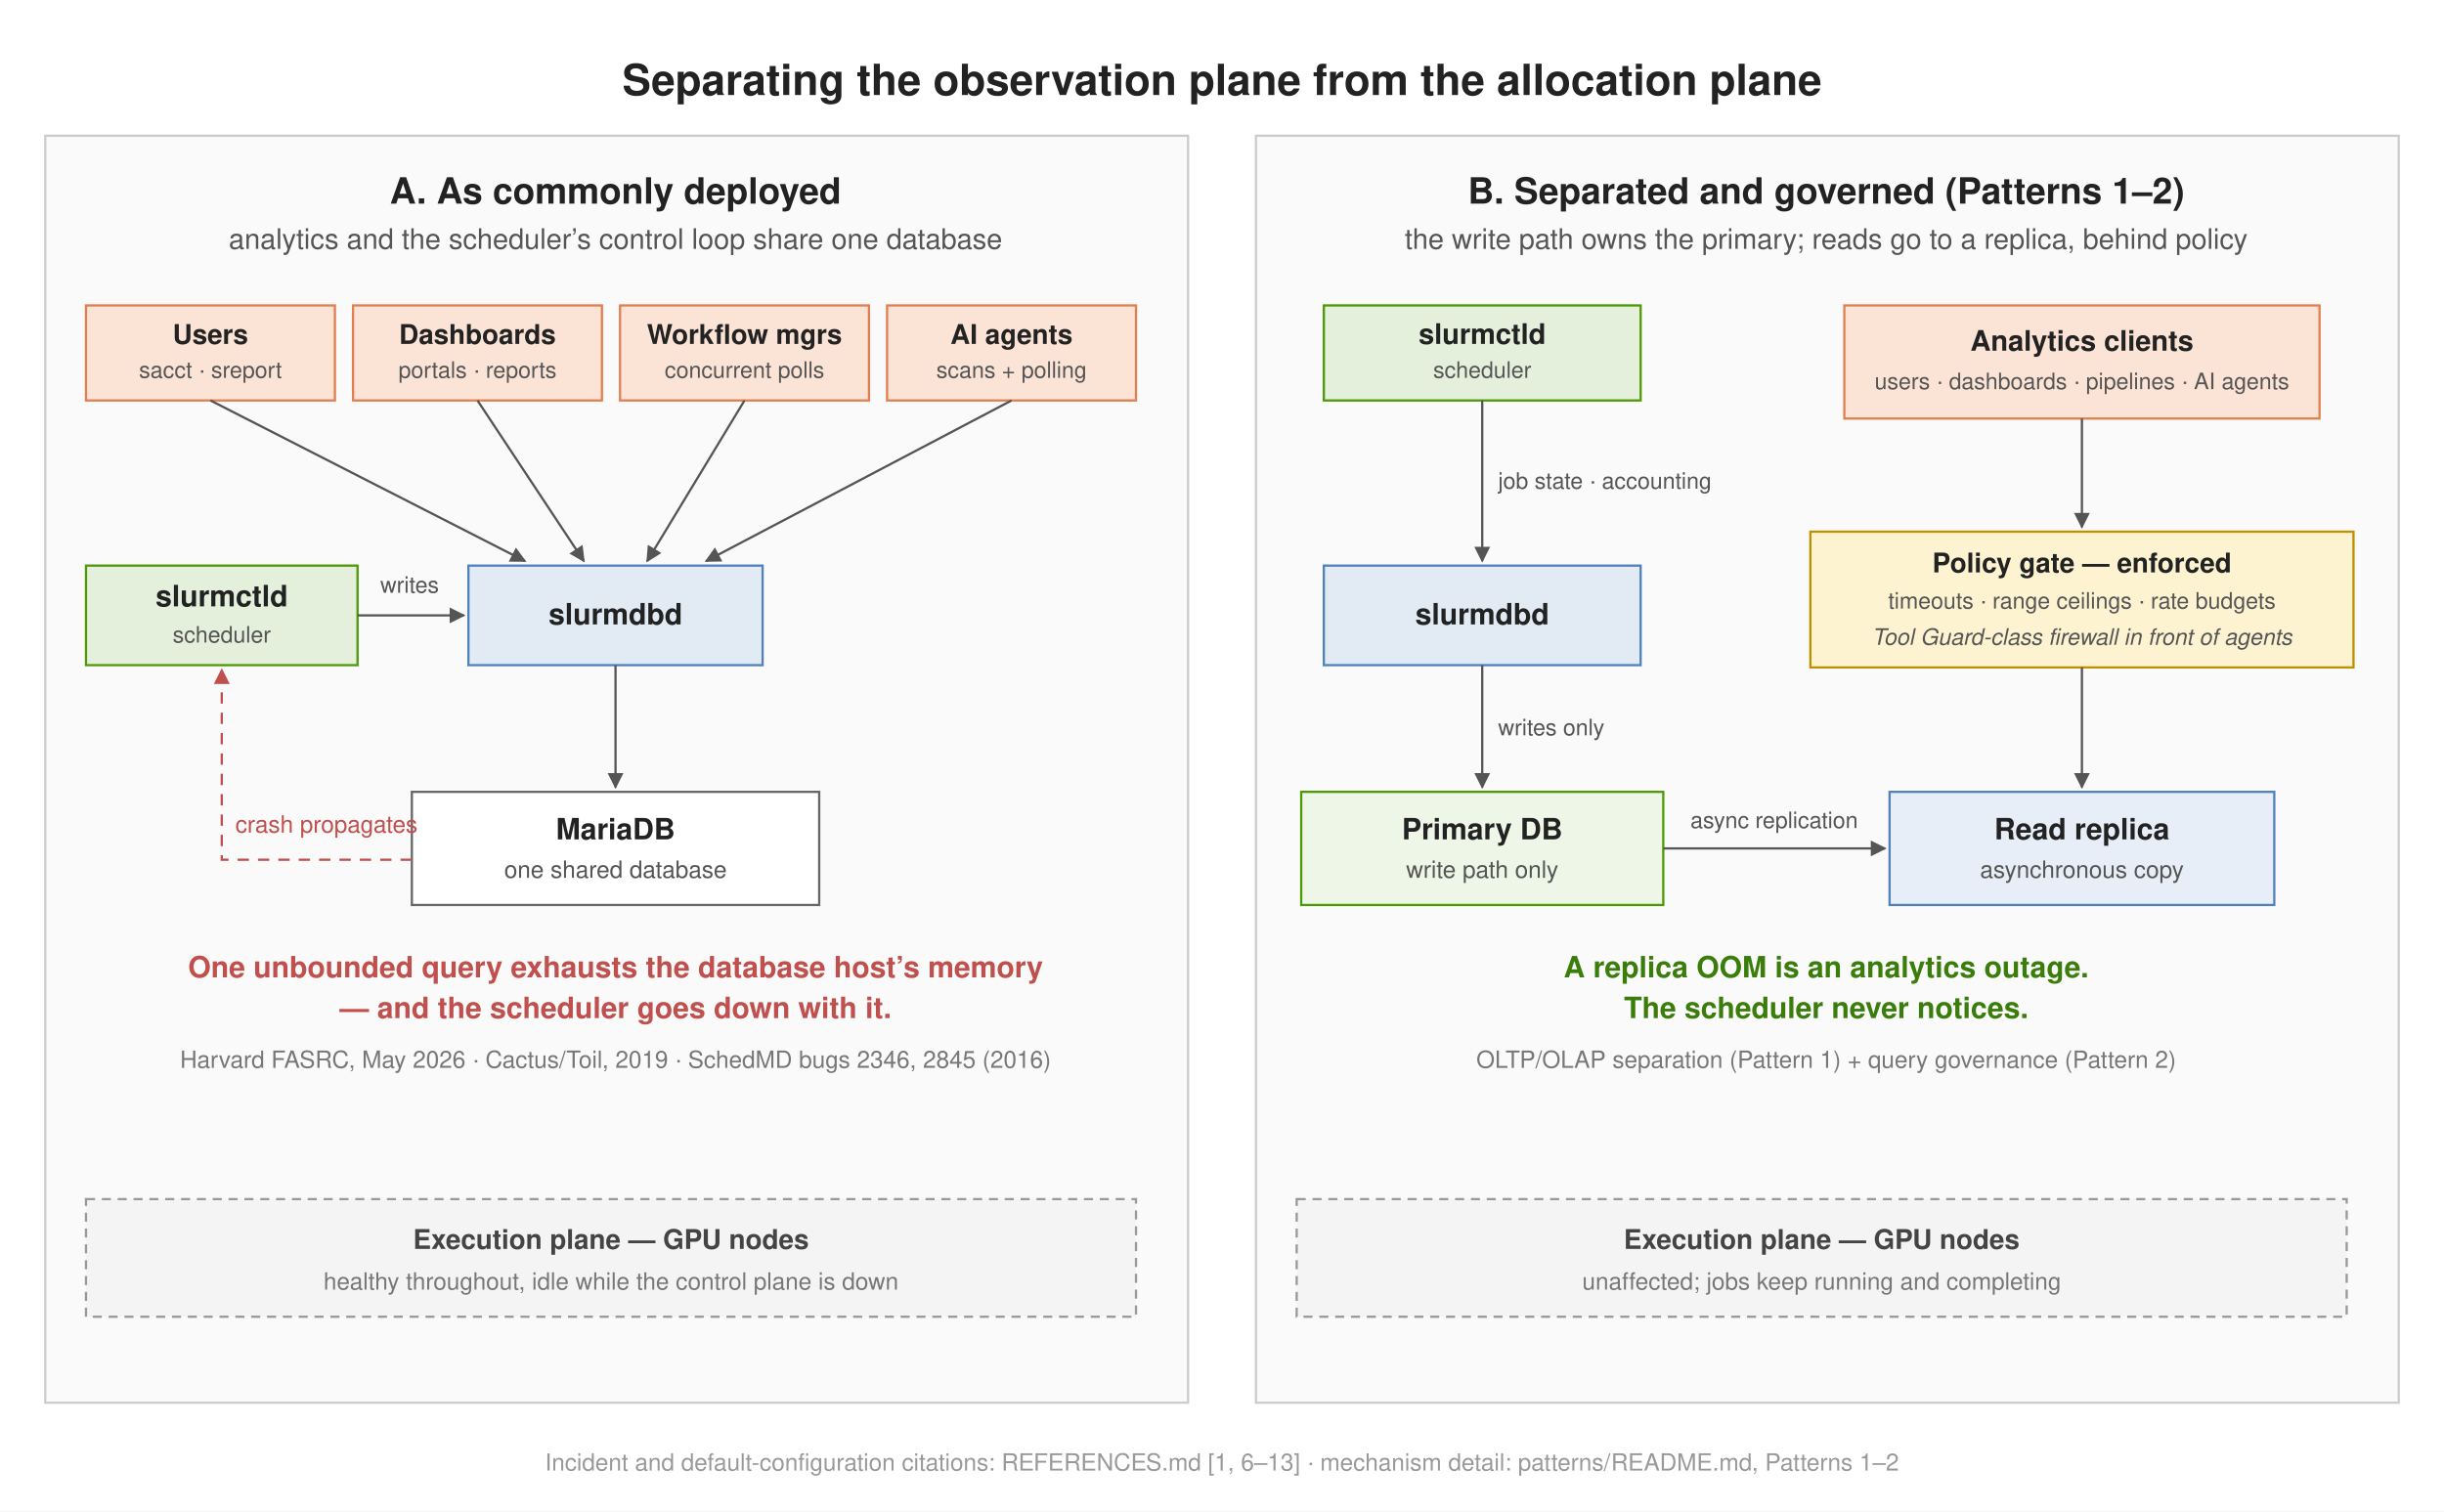
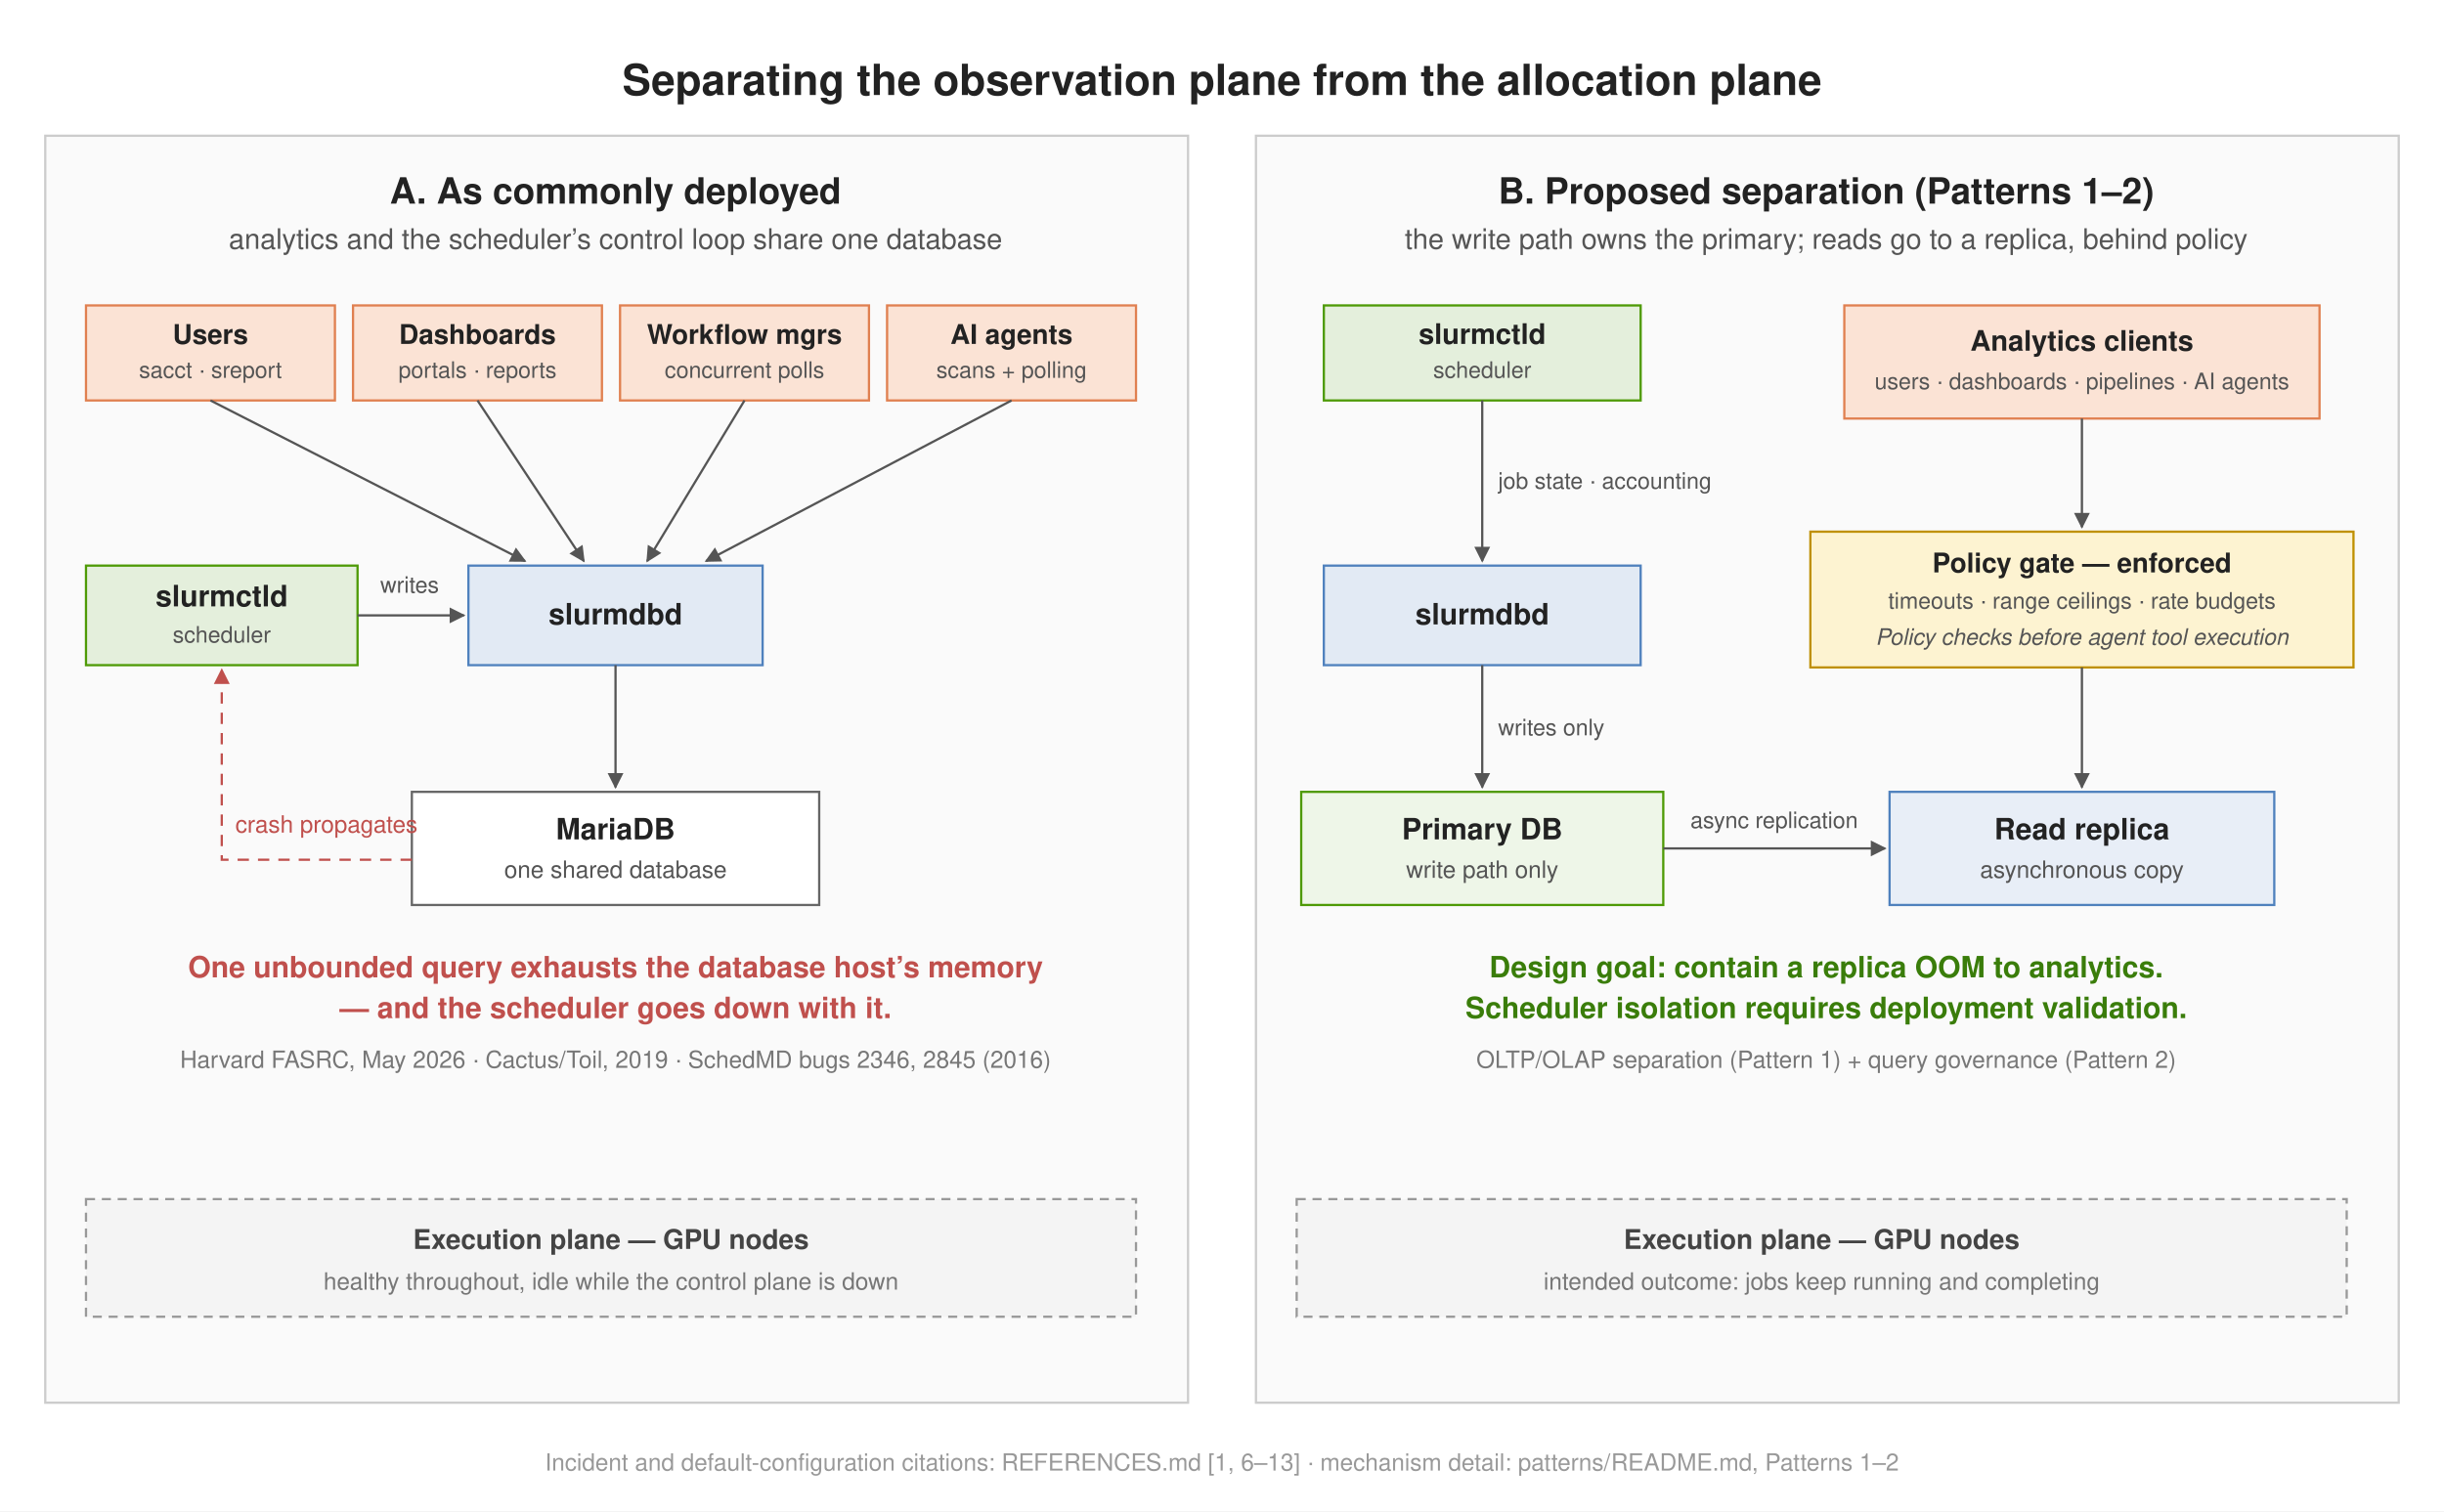
<svg xmlns="http://www.w3.org/2000/svg" viewBox="0 0 1080 668" font-family="Helvetica Neue, Helvetica, Arial, sans-serif">
  <defs>
    <marker id="arrow" viewBox="0 0 10 10" refX="9" refY="5" markerWidth="7" markerHeight="7" orient="auto-start-reverse">
      <path d="M 0 0 L 10 5 L 0 10 z" fill="#555555" />
    </marker>
    <marker id="arrowred" viewBox="0 0 10 10" refX="9" refY="5" markerWidth="7" markerHeight="7" orient="auto-start-reverse">
      <path d="M 0 0 L 10 5 L 0 10 z" fill="#c0504d" />
    </marker>
  </defs>
  <rect x="0" y="0" width="1080" height="668" fill="#ffffff" />
  <text x="540" y="42" text-anchor="middle" font-size="19" font-weight="bold" fill="#222222">Separating the observation plane from the allocation plane</text>
  <rect x="20" y="60" width="505" height="560" fill="#fafafa" stroke="#cccccc" />
  <text x="272" y="90" text-anchor="middle" font-size="16" font-weight="bold" fill="#222222">A. As commonly deployed</text>
  <text x="272" y="110" text-anchor="middle" font-size="12.5" fill="#555555">analytics and the scheduler’s control loop share one database</text>
  <g stroke="#e08050" fill="#fbe3d5">
    <rect x="38" y="135" width="110" height="42" />
    <rect x="156" y="135" width="110" height="42" />
    <rect x="274" y="135" width="110" height="42" />
    <rect x="392" y="135" width="110" height="42" />
  </g>
  <g text-anchor="middle" fill="#222222">
    <text x="93" y="152" font-size="12" font-weight="bold">Users</text>
    <text x="93" y="167" font-size="10" fill="#555555">sacct · sreport</text>
    <text x="211" y="152" font-size="12" font-weight="bold">Dashboards</text>
    <text x="211" y="167" font-size="10" fill="#555555">portals · reports</text>
    <text x="329" y="152" font-size="12" font-weight="bold">Workflow mgrs</text>
    <text x="329" y="167" font-size="10" fill="#555555">concurrent polls</text>
    <text x="447" y="152" font-size="12" font-weight="bold">AI agents</text>
    <text x="447" y="167" font-size="10" fill="#555555">scans + polling</text>
  </g>
  <g stroke="#555555" fill="none" marker-end="url(#arrow)">
    <line x1="93" y1="177" x2="232" y2="248" />
    <line x1="211" y1="177" x2="258" y2="248" />
    <line x1="329" y1="177" x2="286" y2="248" />
    <line x1="447" y1="177" x2="312" y2="248" />
  </g>
  <rect x="38" y="250" width="120" height="44" fill="#e4efdc" stroke="#4e9a06" />
  <text x="98" y="268" text-anchor="middle" font-size="13" font-weight="bold" fill="#222222">slurmctld</text>
  <text x="98" y="284" text-anchor="middle" font-size="10" fill="#555555">scheduler</text>
  <rect x="207" y="250" width="130" height="44" fill="#e2eaf4" stroke="#4f81bd" />
  <text x="272" y="276" text-anchor="middle" font-size="13" font-weight="bold" fill="#222222">slurmdbd</text>
  <line x1="158" y1="272" x2="205" y2="272" stroke="#555555" marker-end="url(#arrow)" />
  <text x="181" y="262" text-anchor="middle" font-size="10" fill="#555555">writes</text>
  <line x1="272" y1="294" x2="272" y2="348" stroke="#555555" marker-end="url(#arrow)" />
  <rect x="182" y="350" width="180" height="50" fill="#ffffff" stroke="#666666" />
  <text x="272" y="371" text-anchor="middle" font-size="13" font-weight="bold" fill="#222222">MariaDB</text>
  <text x="272" y="388" text-anchor="middle" font-size="10.5" fill="#555555">one shared database</text>
  <polyline points="182,380 98,380 98,296" fill="none" stroke="#c0504d" stroke-dasharray="5,4" marker-end="url(#arrowred)" />
  <text x="104" y="368" font-size="10.5" fill="#c0504d">crash propagates</text>
  <g text-anchor="middle">
    <text x="272" y="432" font-size="13" fill="#c0504d" font-weight="bold">One unbounded query exhausts the database host’s memory</text>
    <text x="272" y="450" font-size="13" fill="#c0504d" font-weight="bold">— and the scheduler goes down with it.</text>
    <text x="272" y="472" font-size="10.5" fill="#777777">Harvard FASRC, May 2026 · Cactus/Toil, 2019 · SchedMD bugs 2346, 2845 (2016)</text>
  </g>
  <rect x="38" y="530" width="464" height="52" fill="#f4f4f4" stroke="#999999" stroke-dasharray="4,3" />
  <text x="270" y="552" text-anchor="middle" font-size="12" font-weight="bold" fill="#444444">Execution plane — GPU nodes</text>
  <text x="270" y="570" text-anchor="middle" font-size="10.5" fill="#777777">healthy throughout, idle while the control plane is down</text>
  <rect x="555" y="60" width="505" height="560" fill="#fafafa" stroke="#cccccc" />
-   <text x="807" y="90" text-anchor="middle" font-size="16" font-weight="bold" fill="#222222">B. Separated and governed (Patterns 1–2)</text>
+   <text x="807" y="90" text-anchor="middle" font-size="16" font-weight="bold" fill="#222222">B. Proposed separation (Patterns 1–2)</text>
  <text x="807" y="110" text-anchor="middle" font-size="12.5" fill="#555555">the write path owns the primary; reads go to a replica, behind policy</text>
  <rect x="585" y="135" width="140" height="42" fill="#e4efdc" stroke="#4e9a06" />
  <text x="655" y="152" text-anchor="middle" font-size="12.5" font-weight="bold" fill="#222222">slurmctld</text>
  <text x="655" y="167" text-anchor="middle" font-size="10" fill="#555555">scheduler</text>
  <line x1="655" y1="177" x2="655" y2="248" stroke="#555555" marker-end="url(#arrow)" />
  <text x="662" y="216" font-size="10" fill="#555555">job state · accounting</text>
  <rect x="585" y="250" width="140" height="44" fill="#e2eaf4" stroke="#4f81bd" />
  <text x="655" y="276" text-anchor="middle" font-size="13" font-weight="bold" fill="#222222">slurmdbd</text>
  <line x1="655" y1="294" x2="655" y2="348" stroke="#555555" marker-end="url(#arrow)" />
  <text x="662" y="325" font-size="10" fill="#555555">writes only</text>
  <rect x="575" y="350" width="160" height="50" fill="#eef6e8" stroke="#4e9a06" />
  <text x="655" y="371" text-anchor="middle" font-size="13" font-weight="bold" fill="#222222">Primary DB</text>
  <text x="655" y="388" text-anchor="middle" font-size="10.5" fill="#555555">write path only</text>
  <rect x="815" y="135" width="210" height="50" fill="#fbe3d5" stroke="#e08050" />
  <text x="920" y="155" text-anchor="middle" font-size="12.5" font-weight="bold" fill="#222222">Analytics clients</text>
  <text x="920" y="172" text-anchor="middle" font-size="10" fill="#555555">users · dashboards · pipelines · AI agents</text>
  <line x1="920" y1="185" x2="920" y2="233" stroke="#555555" marker-end="url(#arrow)" />
  <rect x="800" y="235" width="240" height="60" fill="#fdf3d1" stroke="#bf9000" />
  <text x="920" y="253" text-anchor="middle" font-size="12" font-weight="bold" fill="#222222">Policy gate — enforced</text>
  <text x="920" y="269" text-anchor="middle" font-size="10" fill="#555555">timeouts · range ceilings · rate budgets</text>
-   <text x="920" y="285" text-anchor="middle" font-size="10" font-style="italic" fill="#555555">Tool Guard-class firewall in front of agents</text>
+   <text x="920" y="285" text-anchor="middle" font-size="10" font-style="italic" fill="#555555">Policy checks before agent tool execution</text>
  <line x1="920" y1="295" x2="920" y2="348" stroke="#555555" marker-end="url(#arrow)" />
  <rect x="835" y="350" width="170" height="50" fill="#e8eef7" stroke="#4f81bd" />
  <text x="920" y="371" text-anchor="middle" font-size="13" font-weight="bold" fill="#222222">Read replica</text>
  <text x="920" y="388" text-anchor="middle" font-size="10.5" fill="#555555">asynchronous copy</text>
  <line x1="735" y1="375" x2="833" y2="375" stroke="#555555" marker-end="url(#arrow)" />
  <text x="784" y="366" text-anchor="middle" font-size="10" fill="#555555">async replication</text>
  <g text-anchor="middle">
-     <text x="807" y="432" font-size="13" fill="#3a7d0a" font-weight="bold">A replica OOM is an analytics outage.</text>
-     <text x="807" y="450" font-size="13" fill="#3a7d0a" font-weight="bold">The scheduler never notices.</text>
+     <text x="807" y="432" font-size="13" fill="#3a7d0a" font-weight="bold">Design goal: contain a replica OOM to analytics.</text>
+     <text x="807" y="450" font-size="13" fill="#3a7d0a" font-weight="bold">Scheduler isolation requires deployment validation.</text>
    <text x="807" y="472" font-size="10.5" fill="#777777">OLTP/OLAP separation (Pattern 1) + query governance (Pattern 2)</text>
  </g>
  <rect x="573" y="530" width="464" height="52" fill="#f4f4f4" stroke="#999999" stroke-dasharray="4,3" />
  <text x="805" y="552" text-anchor="middle" font-size="12" font-weight="bold" fill="#444444">Execution plane — GPU nodes</text>
-   <text x="805" y="570" text-anchor="middle" font-size="10.5" fill="#777777">unaffected; jobs keep running and completing</text>
+   <text x="805" y="570" text-anchor="middle" font-size="10.5" fill="#777777">intended outcome: jobs keep running and completing</text>
  <text x="540" y="650" text-anchor="middle" font-size="10.5" fill="#999999">Incident and default-configuration citations: REFERENCES.md [1, 6–13] · mechanism detail: patterns/README.md, Patterns 1–2</text>
</svg>
